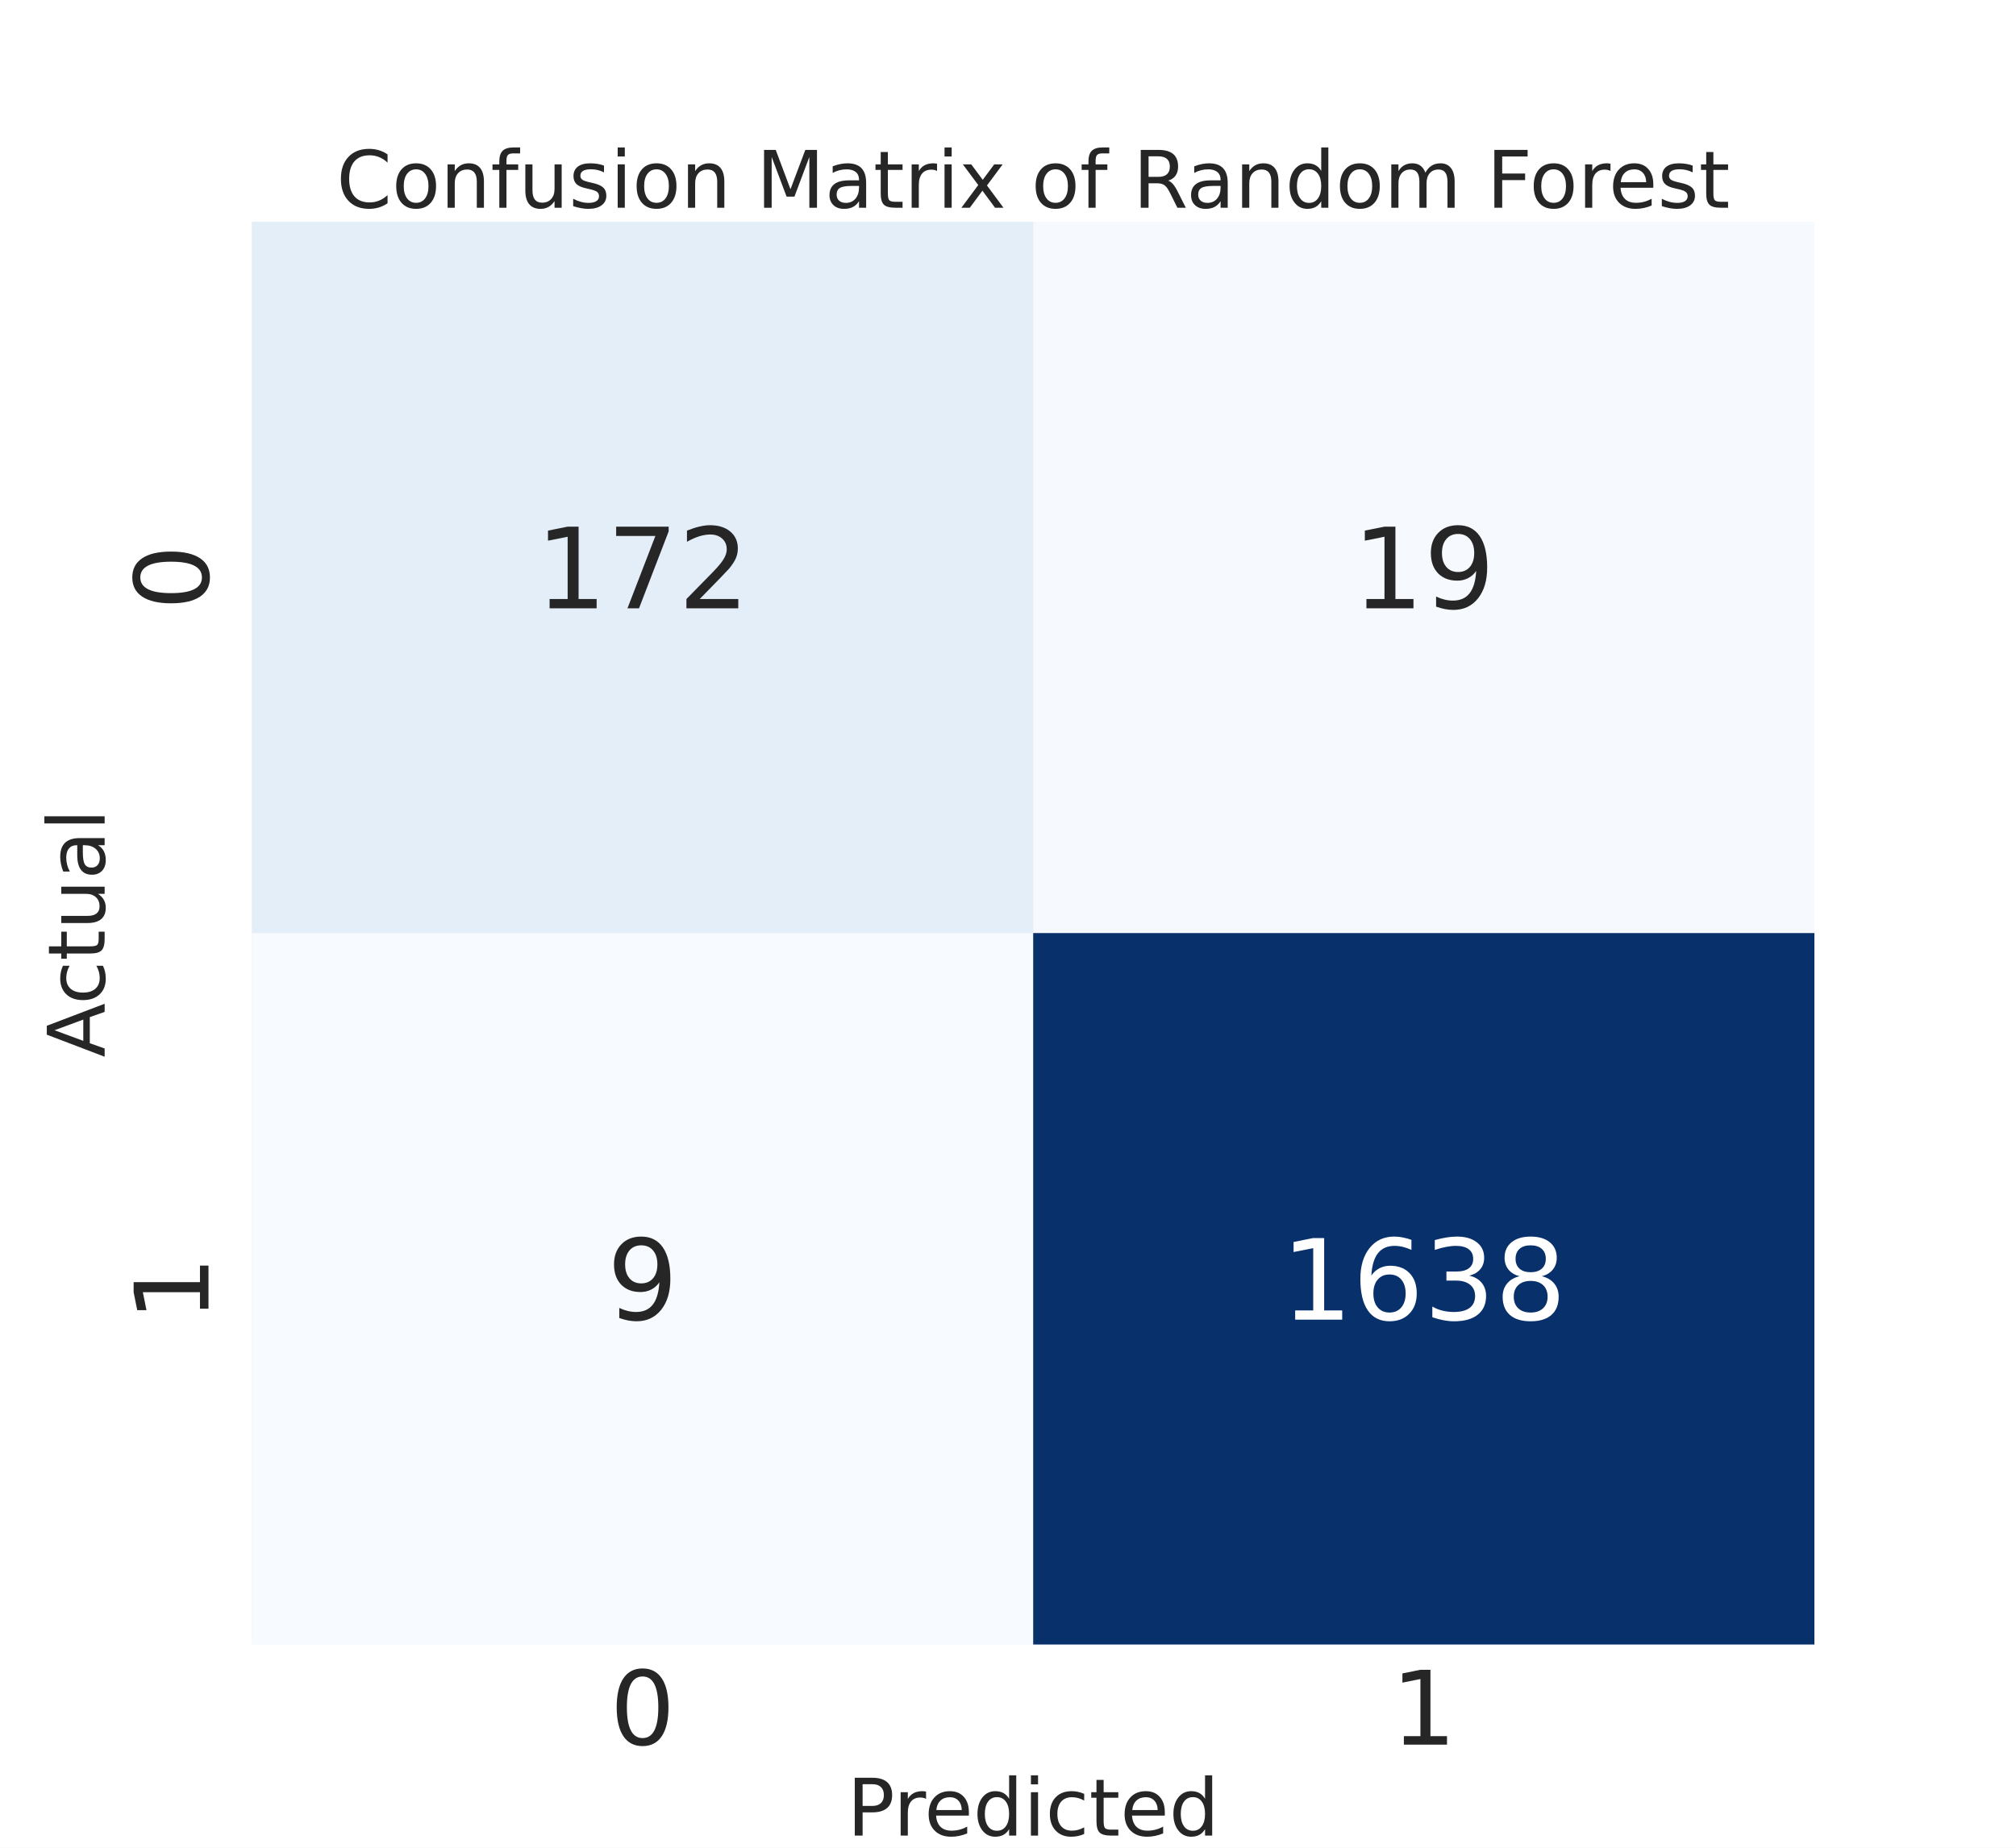
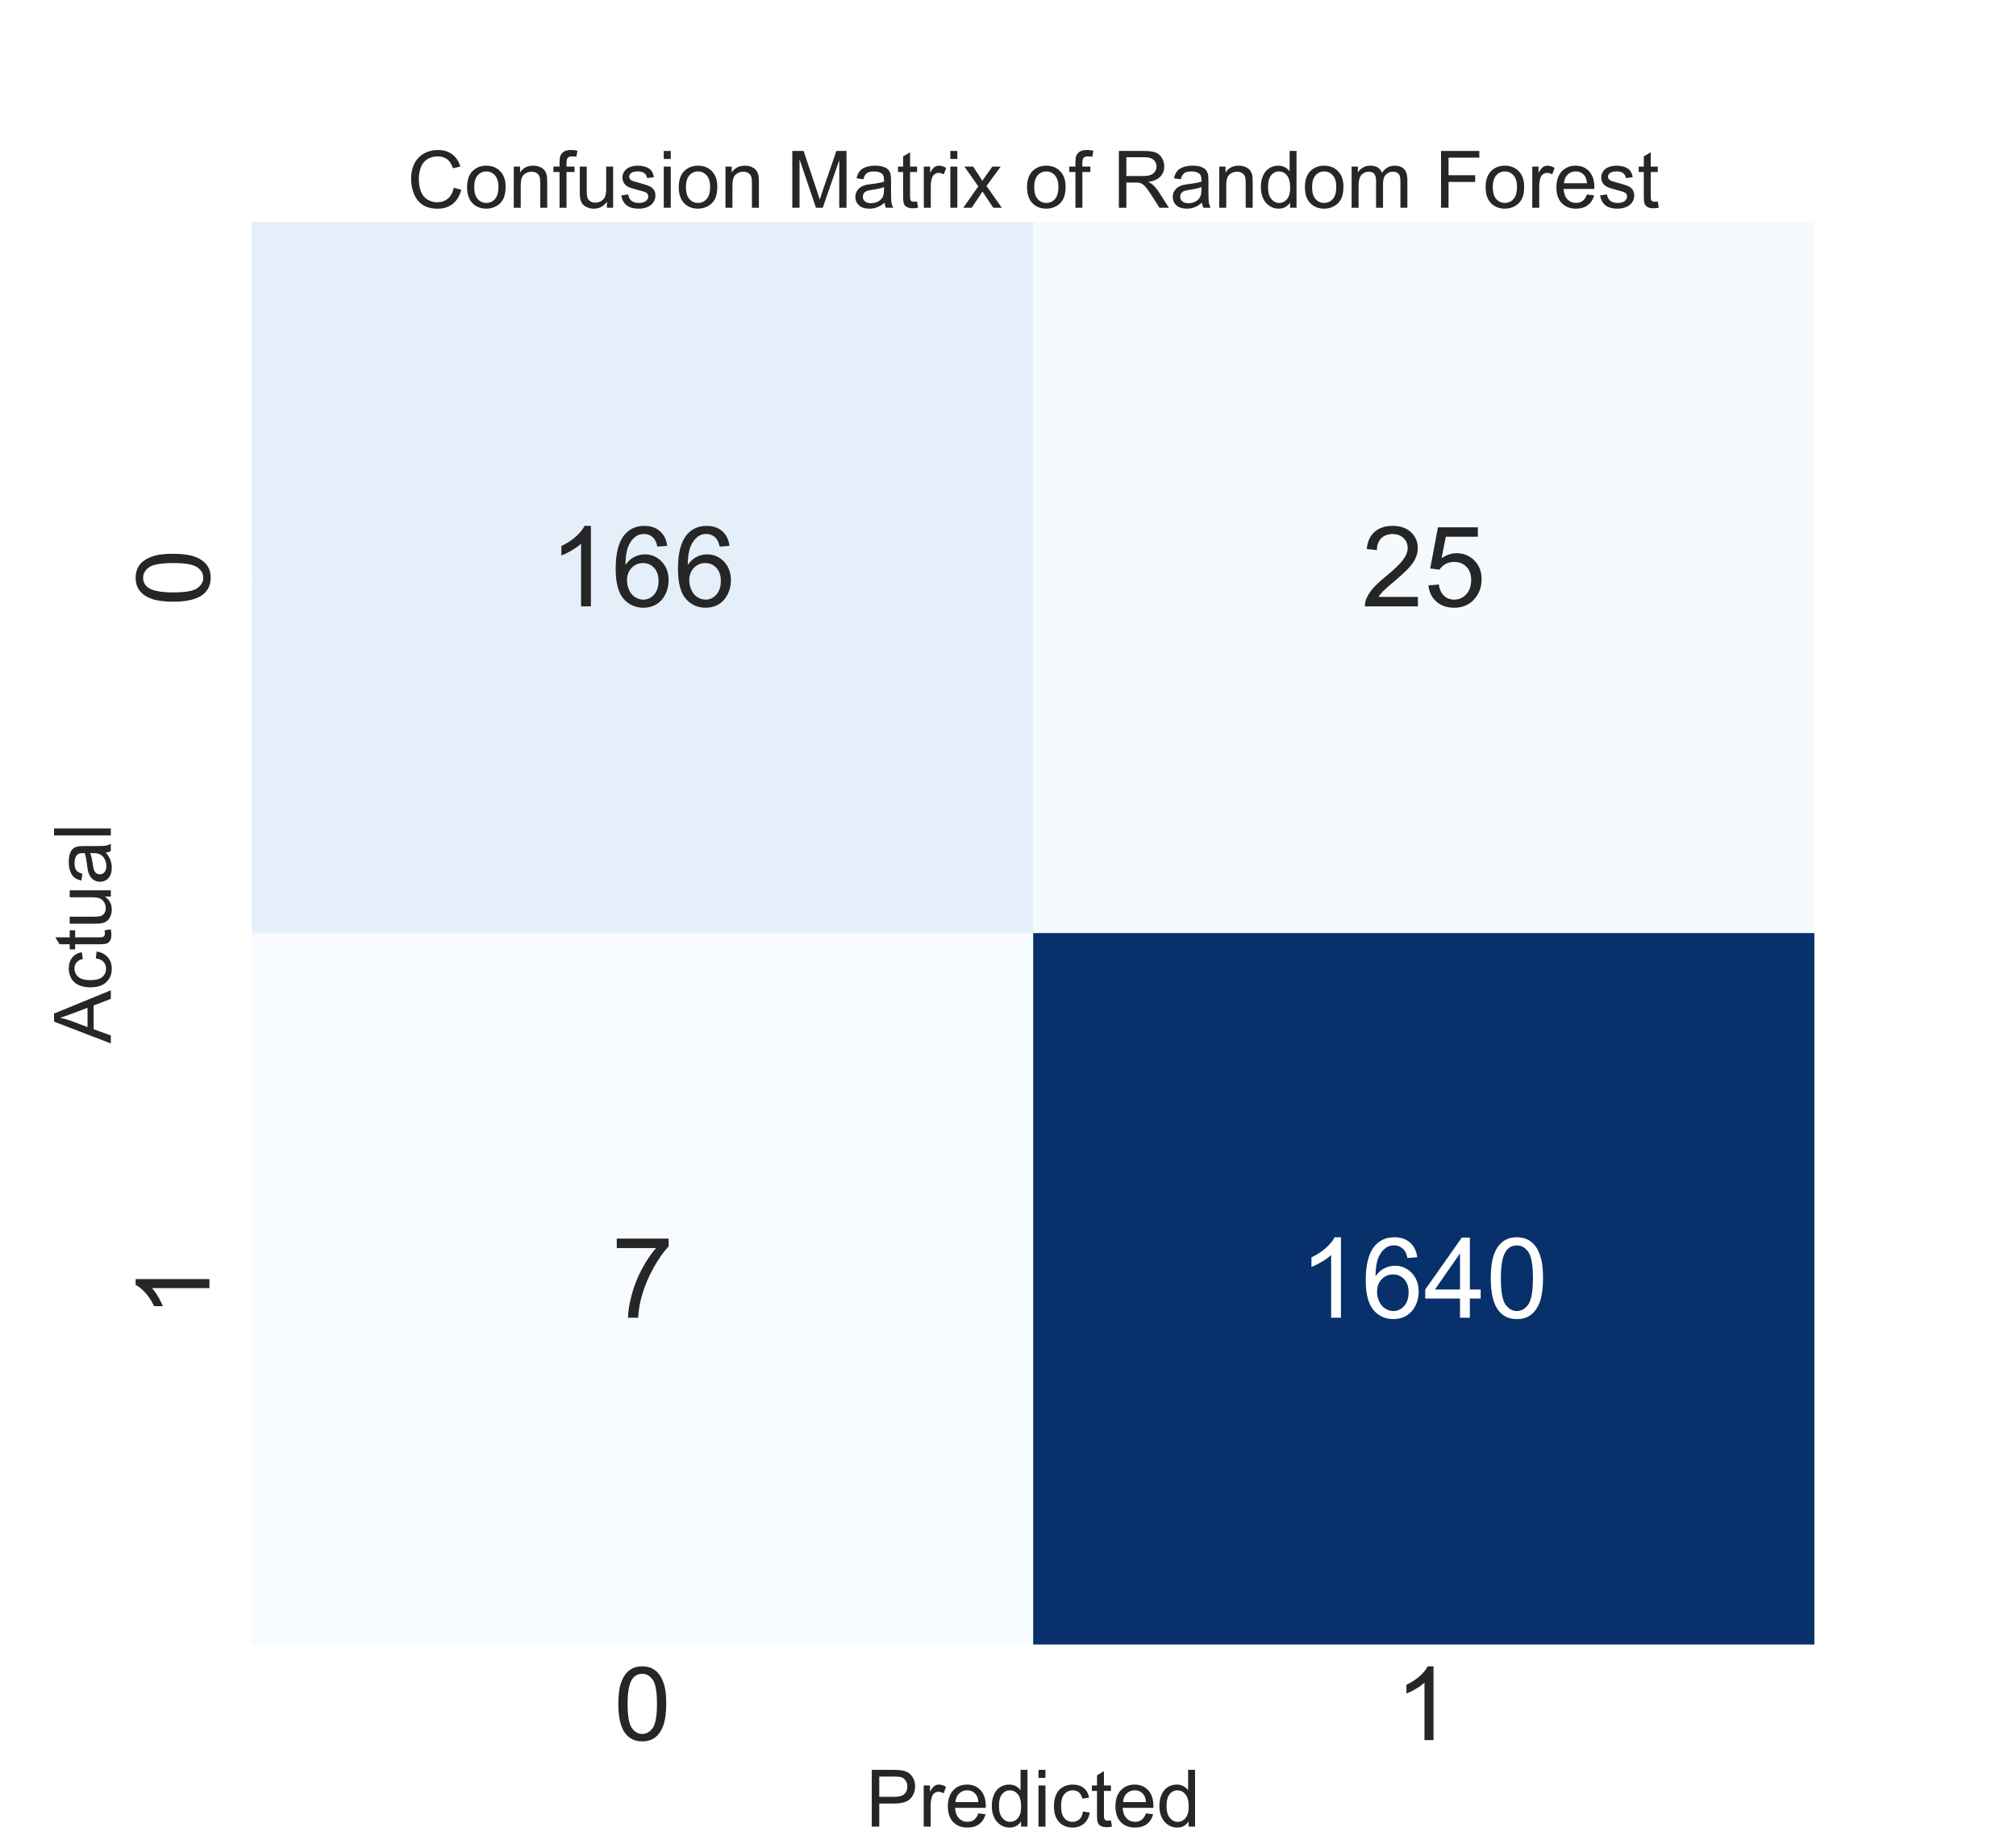
<svg xmlns="http://www.w3.org/2000/svg" xmlns:xlink="http://www.w3.org/1999/xlink" width="864pt" height="792pt" viewBox="0 0 864 792" version="1.1">
  <defs>
    <style type="text/css">*{stroke-linejoin: round; stroke-linecap: butt}</style>
  </defs>
  <g id="figure_1">
    <g id="patch_1">
      <path d="M 0 792  L 864 792  L 864 0  L 0 0  z " style="fill: #ffffff" />
    </g>
    <g id="axes_1">
      <g id="patch_2">
        <path d="M 108 704.88  L 777.6 704.88  L 777.6 95.04  L 108 95.04  z " style="fill: #eaeaf2" />
      </g>
      <g id="matplotlib.axis_1">
        <g id="xtick_1">
+           <g id="line2d_1">
+             <path d="M 275.4 704.88  L 275.4 95.04  " clip-path="url(#pccda67d018)" style="fill: none; stroke: #ffffff; stroke-linecap: round" />
+           </g>
          <g id="text_1">
-             <g style="fill: #262626" transform="translate(261.4025 747.8131) scale(0.44 -0.44)">
+             <g style="fill: #262626" transform="translate(263.1659 745.8744) scale(0.44 -0.44)">
              <defs>
-                 <path id="DejaVuSans-30" d="M 2034 4250  Q 1547 4250 1301 3770  Q 1056 3291 1056 2328  Q 1056 1369 1301 889  Q 1547 409 2034 409  Q 2525 409 2770 889  Q 3016 1369 3016 2328  Q 3016 3291 2770 3770  Q 2525 4250 2034 4250  z M 2034 4750  Q 2819 4750 3233 4129  Q 3647 3509 3647 2328  Q 3647 1150 3233 529  Q 2819 -91 2034 -91  Q 1250 -91 836 529  Q 422 1150 422 2328  Q 422 3509 836 4129  Q 1250 4750 2034 4750  z " transform="scale(0.015625)" />
+                 <path id="ArialMT-30" d="M 266 2259  Q 266 3072 433 3567  Q 600 4063 929 4331  Q 1259 4600 1759 4600  Q 2128 4600 2406 4451  Q 2684 4303 2865 4023  Q 3047 3744 3150 3342  Q 3253 2941 3253 2259  Q 3253 1453 3087 958  Q 2922 463 2592 192  Q 2263 -78 1759 -78  Q 1097 -78 719 397  Q 266 969 266 2259  z M 844 2259  Q 844 1131 1108 757  Q 1372 384 1759 384  Q 2147 384 2411 759  Q 2675 1134 2675 2259  Q 2675 3391 2411 3762  Q 2147 4134 1753 4134  Q 1366 4134 1134 3806  Q 844 3388 844 2259  z " transform="scale(0.015625)" />
              </defs>
-               <use xlink:href="#DejaVuSans-30" />
+               <use xlink:href="#ArialMT-30" />
            </g>
          </g>
        </g>
        <g id="xtick_2">
+           <g id="line2d_2">
+             <path d="M 610.2 704.88  L 610.2 95.04  " clip-path="url(#pccda67d018)" style="fill: none; stroke: #ffffff; stroke-linecap: round" />
+           </g>
          <g id="text_2">
-             <g style="fill: #262626" transform="translate(596.2025 747.8131) scale(0.44 -0.44)">
+             <g style="fill: #262626" transform="translate(597.9659 745.8744) scale(0.44 -0.44)">
              <defs>
-                 <path id="DejaVuSans-31" d="M 794 531  L 1825 531  L 1825 4091  L 703 3866  L 703 4441  L 1819 4666  L 2450 4666  L 2450 531  L 3481 531  L 3481 0  L 794 0  L 794 531  z " transform="scale(0.015625)" />
+                 <path id="ArialMT-31" d="M 2384 0  L 1822 0  L 1822 3584  Q 1619 3391 1289 3197  Q 959 3003 697 2906  L 697 3450  Q 1169 3672 1522 3987  Q 1875 4303 2022 4600  L 2384 4600  L 2384 0  z " transform="scale(0.015625)" />
              </defs>
-               <use xlink:href="#DejaVuSans-31" />
+               <use xlink:href="#ArialMT-31" />
            </g>
          </g>
        </g>
        <g id="text_3">
-           <g style="fill: #262626" transform="translate(363.0009 786.7984) scale(0.34 -0.34)">
+           <g style="fill: #262626" transform="translate(370.9856 782.9559) scale(0.34 -0.34)">
            <defs>
-               <path id="DejaVuSans-50" d="M 1259 4147  L 1259 2394  L 2053 2394  Q 2494 2394 2734 2622  Q 2975 2850 2975 3272  Q 2975 3691 2734 3919  Q 2494 4147 2053 4147  L 1259 4147  z M 628 4666  L 2053 4666  Q 2838 4666 3239 4311  Q 3641 3956 3641 3272  Q 3641 2581 3239 2228  Q 2838 1875 2053 1875  L 1259 1875  L 1259 0  L 628 0  L 628 4666  z " transform="scale(0.015625)" />
-               <path id="DejaVuSans-72" d="M 2631 2963  Q 2534 3019 2420 3045  Q 2306 3072 2169 3072  Q 1681 3072 1420 2755  Q 1159 2438 1159 1844  L 1159 0  L 581 0  L 581 3500  L 1159 3500  L 1159 2956  Q 1341 3275 1631 3429  Q 1922 3584 2338 3584  Q 2397 3584 2469 3576  Q 2541 3569 2628 3553  L 2631 2963  z " transform="scale(0.015625)" />
-               <path id="DejaVuSans-65" d="M 3597 1894  L 3597 1613  L 953 1613  Q 991 1019 1311 708  Q 1631 397 2203 397  Q 2534 397 2845 478  Q 3156 559 3463 722  L 3463 178  Q 3153 47 2828 -22  Q 2503 -91 2169 -91  Q 1331 -91 842 396  Q 353 884 353 1716  Q 353 2575 817 3079  Q 1281 3584 2069 3584  Q 2775 3584 3186 3129  Q 3597 2675 3597 1894  z M 3022 2063  Q 3016 2534 2758 2815  Q 2500 3097 2075 3097  Q 1594 3097 1305 2825  Q 1016 2553 972 2059  L 3022 2063  z " transform="scale(0.015625)" />
-               <path id="DejaVuSans-64" d="M 2906 2969  L 2906 4863  L 3481 4863  L 3481 0  L 2906 0  L 2906 525  Q 2725 213 2448 61  Q 2172 -91 1784 -91  Q 1150 -91 751 415  Q 353 922 353 1747  Q 353 2572 751 3078  Q 1150 3584 1784 3584  Q 2172 3584 2448 3432  Q 2725 3281 2906 2969  z M 947 1747  Q 947 1113 1208 752  Q 1469 391 1925 391  Q 2381 391 2643 752  Q 2906 1113 2906 1747  Q 2906 2381 2643 2742  Q 2381 3103 1925 3103  Q 1469 3103 1208 2742  Q 947 2381 947 1747  z " transform="scale(0.015625)" />
-               <path id="DejaVuSans-69" d="M 603 3500  L 1178 3500  L 1178 0  L 603 0  L 603 3500  z M 603 4863  L 1178 4863  L 1178 4134  L 603 4134  L 603 4863  z " transform="scale(0.015625)" />
-               <path id="DejaVuSans-63" d="M 3122 3366  L 3122 2828  Q 2878 2963 2633 3030  Q 2388 3097 2138 3097  Q 1578 3097 1268 2742  Q 959 2388 959 1747  Q 959 1106 1268 751  Q 1578 397 2138 397  Q 2388 397 2633 464  Q 2878 531 3122 666  L 3122 134  Q 2881 22 2623 -34  Q 2366 -91 2075 -91  Q 1284 -91 818 406  Q 353 903 353 1747  Q 353 2603 823 3093  Q 1294 3584 2113 3584  Q 2378 3584 2631 3529  Q 2884 3475 3122 3366  z " transform="scale(0.015625)" />
-               <path id="DejaVuSans-74" d="M 1172 4494  L 1172 3500  L 2356 3500  L 2356 3053  L 1172 3053  L 1172 1153  Q 1172 725 1289 603  Q 1406 481 1766 481  L 2356 481  L 2356 0  L 1766 0  Q 1100 0 847 248  Q 594 497 594 1153  L 594 3053  L 172 3053  L 172 3500  L 594 3500  L 594 4494  L 1172 4494  z " transform="scale(0.015625)" />
+               <path id="ArialMT-50" d="M 494 0  L 494 4581  L 2222 4581  Q 2678 4581 2919 4538  Q 3256 4481 3484 4323  Q 3713 4166 3852 3881  Q 3991 3597 3991 3256  Q 3991 2672 3619 2267  Q 3247 1863 2275 1863  L 1100 1863  L 1100 0  L 494 0  z M 1100 2403  L 2284 2403  Q 2872 2403 3119 2622  Q 3366 2841 3366 3238  Q 3366 3525 3220 3729  Q 3075 3934 2838 4000  Q 2684 4041 2272 4041  L 1100 4041  L 1100 2403  z " transform="scale(0.015625)" />
+               <path id="ArialMT-72" d="M 416 0  L 416 3319  L 922 3319  L 922 2816  Q 1116 3169 1280 3281  Q 1444 3394 1641 3394  Q 1925 3394 2219 3213  L 2025 2691  Q 1819 2813 1613 2813  Q 1428 2813 1281 2702  Q 1134 2591 1072 2394  Q 978 2094 978 1738  L 978 0  L 416 0  z " transform="scale(0.015625)" />
+               <path id="ArialMT-65" d="M 2694 1069  L 3275 997  Q 3138 488 2766 206  Q 2394 -75 1816 -75  Q 1088 -75 661 373  Q 234 822 234 1631  Q 234 2469 665 2931  Q 1097 3394 1784 3394  Q 2450 3394 2872 2941  Q 3294 2488 3294 1666  Q 3294 1616 3291 1516  L 816 1516  Q 847 969 1125 678  Q 1403 388 1819 388  Q 2128 388 2347 550  Q 2566 713 2694 1069  z M 847 1978  L 2700 1978  Q 2663 2397 2488 2606  Q 2219 2931 1791 2931  Q 1403 2931 1139 2672  Q 875 2413 847 1978  z " transform="scale(0.015625)" />
+               <path id="ArialMT-64" d="M 2575 0  L 2575 419  Q 2259 -75 1647 -75  Q 1250 -75 917 144  Q 584 363 401 755  Q 219 1147 219 1656  Q 219 2153 384 2558  Q 550 2963 881 3178  Q 1213 3394 1622 3394  Q 1922 3394 2156 3267  Q 2391 3141 2538 2938  L 2538 4581  L 3097 4581  L 3097 0  L 2575 0  z M 797 1656  Q 797 1019 1065 703  Q 1334 388 1700 388  Q 2069 388 2326 689  Q 2584 991 2584 1609  Q 2584 2291 2321 2609  Q 2059 2928 1675 2928  Q 1300 2928 1048 2622  Q 797 2316 797 1656  z " transform="scale(0.015625)" />
+               <path id="ArialMT-69" d="M 425 3934  L 425 4581  L 988 4581  L 988 3934  L 425 3934  z M 425 0  L 425 3319  L 988 3319  L 988 0  L 425 0  z " transform="scale(0.015625)" />
+               <path id="ArialMT-63" d="M 2588 1216  L 3141 1144  Q 3050 572 2676 248  Q 2303 -75 1759 -75  Q 1078 -75 664 370  Q 250 816 250 1647  Q 250 2184 428 2587  Q 606 2991 970 3192  Q 1334 3394 1763 3394  Q 2303 3394 2647 3120  Q 2991 2847 3088 2344  L 2541 2259  Q 2463 2594 2264 2762  Q 2066 2931 1784 2931  Q 1359 2931 1093 2626  Q 828 2322 828 1663  Q 828 994 1084 691  Q 1341 388 1753 388  Q 2084 388 2306 591  Q 2528 794 2588 1216  z " transform="scale(0.015625)" />
+               <path id="ArialMT-74" d="M 1650 503  L 1731 6  Q 1494 -44 1306 -44  Q 1000 -44 831 53  Q 663 150 594 308  Q 525 466 525 972  L 525 2881  L 113 2881  L 113 3319  L 525 3319  L 525 4141  L 1084 4478  L 1084 3319  L 1650 3319  L 1650 2881  L 1084 2881  L 1084 941  Q 1084 700 1114 631  Q 1144 563 1211 522  Q 1278 481 1403 481  Q 1497 481 1650 503  z " transform="scale(0.015625)" />
            </defs>
-             <use xlink:href="#DejaVuSans-50" />
-             <use xlink:href="#DejaVuSans-72" x="58.553" />
-             <use xlink:href="#DejaVuSans-65" x="97.416" />
-             <use xlink:href="#DejaVuSans-64" x="158.939" />
-             <use xlink:href="#DejaVuSans-69" x="222.416" />
-             <use xlink:href="#DejaVuSans-63" x="250.199" />
-             <use xlink:href="#DejaVuSans-74" x="305.18" />
-             <use xlink:href="#DejaVuSans-65" x="344.389" />
-             <use xlink:href="#DejaVuSans-64" x="405.912" />
+             <use xlink:href="#ArialMT-50" />
+             <use xlink:href="#ArialMT-72" x="66.699" />
+             <use xlink:href="#ArialMT-65" x="100" />
+             <use xlink:href="#ArialMT-64" x="155.615" />
+             <use xlink:href="#ArialMT-69" x="211.23" />
+             <use xlink:href="#ArialMT-63" x="233.447" />
+             <use xlink:href="#ArialMT-74" x="283.447" />
+             <use xlink:href="#ArialMT-65" x="311.23" />
+             <use xlink:href="#ArialMT-64" x="366.846" />
          </g>
        </g>
      </g>
      <g id="matplotlib.axis_2">
        <g id="ytick_1">
+           <g id="line2d_3">
+             <path d="M 108 247.5  L 777.6 247.5  " clip-path="url(#pccda67d018)" style="fill: none; stroke: #ffffff; stroke-linecap: round" />
+           </g>
          <g id="text_4">
-             <g style="fill: #262626" transform="translate(89.34937 261.4975) rotate(-90) scale(0.44 -0.44)">
-               <use xlink:href="#DejaVuSans-30" />
+             <g style="fill: #262626" transform="translate(89.755 259.7341) rotate(-90) scale(0.44 -0.44)">
+               <use xlink:href="#ArialMT-30" />
            </g>
          </g>
        </g>
        <g id="ytick_2">
+           <g id="line2d_4">
+             <path d="M 108 552.42  L 777.6 552.42  " clip-path="url(#pccda67d018)" style="fill: none; stroke: #ffffff; stroke-linecap: round" />
+           </g>
          <g id="text_5">
-             <g style="fill: #262626" transform="translate(89.34937 566.4175) rotate(-90) scale(0.44 -0.44)">
-               <use xlink:href="#DejaVuSans-31" />
+             <g style="fill: #262626" transform="translate(89.755 564.6541) rotate(-90) scale(0.44 -0.44)">
+               <use xlink:href="#ArialMT-31" />
            </g>
          </g>
        </g>
        <g id="text_6">
-           <g style="fill: #262626" transform="translate(44.84531 453.2178) rotate(-90) scale(0.34 -0.34)">
+           <g style="fill: #262626" transform="translate(47.50312 447.2067) rotate(-90) scale(0.34 -0.34)">
            <defs>
-               <path id="DejaVuSans-41" d="M 2188 4044  L 1331 1722  L 3047 1722  L 2188 4044  z M 1831 4666  L 2547 4666  L 4325 0  L 3669 0  L 3244 1197  L 1141 1197  L 716 0  L 50 0  L 1831 4666  z " transform="scale(0.015625)" />
-               <path id="DejaVuSans-75" d="M 544 1381  L 544 3500  L 1119 3500  L 1119 1403  Q 1119 906 1312 657  Q 1506 409 1894 409  Q 2359 409 2629 706  Q 2900 1003 2900 1516  L 2900 3500  L 3475 3500  L 3475 0  L 2900 0  L 2900 538  Q 2691 219 2414 64  Q 2138 -91 1772 -91  Q 1169 -91 856 284  Q 544 659 544 1381  z M 1991 3584  L 1991 3584  z " transform="scale(0.015625)" />
-               <path id="DejaVuSans-61" d="M 2194 1759  Q 1497 1759 1228 1600  Q 959 1441 959 1056  Q 959 750 1161 570  Q 1363 391 1709 391  Q 2188 391 2477 730  Q 2766 1069 2766 1631  L 2766 1759  L 2194 1759  z M 3341 1997  L 3341 0  L 2766 0  L 2766 531  Q 2569 213 2275 61  Q 1981 -91 1556 -91  Q 1019 -91 701 211  Q 384 513 384 1019  Q 384 1609 779 1909  Q 1175 2209 1959 2209  L 2766 2209  L 2766 2266  Q 2766 2663 2505 2880  Q 2244 3097 1772 3097  Q 1472 3097 1187 3025  Q 903 2953 641 2809  L 641 3341  Q 956 3463 1253 3523  Q 1550 3584 1831 3584  Q 2591 3584 2966 3190  Q 3341 2797 3341 1997  z " transform="scale(0.015625)" />
-               <path id="DejaVuSans-6c" d="M 603 4863  L 1178 4863  L 1178 0  L 603 0  L 603 4863  z " transform="scale(0.015625)" />
+               <path id="ArialMT-41" d="M -9 0  L 1750 4581  L 2403 4581  L 4278 0  L 3588 0  L 3053 1388  L 1138 1388  L 634 0  L -9 0  z M 1313 1881  L 2866 1881  L 2388 3150  Q 2169 3728 2063 4100  Q 1975 3659 1816 3225  L 1313 1881  z " transform="scale(0.015625)" />
+               <path id="ArialMT-75" d="M 2597 0  L 2597 488  Q 2209 -75 1544 -75  Q 1250 -75 995 37  Q 741 150 617 320  Q 494 491 444 738  Q 409 903 409 1263  L 409 3319  L 972 3319  L 972 1478  Q 972 1038 1006 884  Q 1059 663 1231 536  Q 1403 409 1656 409  Q 1909 409 2131 539  Q 2353 669 2445 892  Q 2538 1116 2538 1541  L 2538 3319  L 3100 3319  L 3100 0  L 2597 0  z " transform="scale(0.015625)" />
+               <path id="ArialMT-61" d="M 2588 409  Q 2275 144 1986 34  Q 1697 -75 1366 -75  Q 819 -75 525 192  Q 231 459 231 875  Q 231 1119 342 1320  Q 453 1522 633 1644  Q 813 1766 1038 1828  Q 1203 1872 1538 1913  Q 2219 1994 2541 2106  Q 2544 2222 2544 2253  Q 2544 2597 2384 2738  Q 2169 2928 1744 2928  Q 1347 2928 1158 2789  Q 969 2650 878 2297  L 328 2372  Q 403 2725 575 2942  Q 747 3159 1072 3276  Q 1397 3394 1825 3394  Q 2250 3394 2515 3294  Q 2781 3194 2906 3042  Q 3031 2891 3081 2659  Q 3109 2516 3109 2141  L 3109 1391  Q 3109 606 3145 398  Q 3181 191 3288 0  L 2700 0  Q 2613 175 2588 409  z M 2541 1666  Q 2234 1541 1622 1453  Q 1275 1403 1131 1340  Q 988 1278 909 1158  Q 831 1038 831 891  Q 831 666 1001 516  Q 1172 366 1500 366  Q 1825 366 2078 508  Q 2331 650 2450 897  Q 2541 1088 2541 1459  L 2541 1666  z " transform="scale(0.015625)" />
+               <path id="ArialMT-6c" d="M 409 0  L 409 4581  L 972 4581  L 972 0  L 409 0  z " transform="scale(0.015625)" />
            </defs>
-             <use xlink:href="#DejaVuSans-41" />
-             <use xlink:href="#DejaVuSans-63" x="66.658" />
-             <use xlink:href="#DejaVuSans-74" x="121.639" />
-             <use xlink:href="#DejaVuSans-75" x="160.848" />
-             <use xlink:href="#DejaVuSans-61" x="224.227" />
-             <use xlink:href="#DejaVuSans-6c" x="285.506" />
+             <use xlink:href="#ArialMT-41" />
+             <use xlink:href="#ArialMT-63" x="66.699" />
+             <use xlink:href="#ArialMT-74" x="116.699" />
+             <use xlink:href="#ArialMT-75" x="144.482" />
+             <use xlink:href="#ArialMT-61" x="200.098" />
+             <use xlink:href="#ArialMT-6c" x="255.713" />
          </g>
        </g>
      </g>
      <g id="QuadMesh_1">
-         <path d="M 108 95.04  L 442.8 95.04  L 442.8 399.96  L 108 399.96  L 108 95.04  " clip-path="url(#pb00d7102e2)" style="fill: #e3eef9" />
-         <path d="M 442.8 95.04  L 777.6 95.04  L 777.6 399.96  L 442.8 399.96  L 442.8 95.04  " clip-path="url(#pb00d7102e2)" style="fill: #f6faff" />
-         <path d="M 108 399.96  L 442.8 399.96  L 442.8 704.88  L 108 704.88  L 108 399.96  " clip-path="url(#pb00d7102e2)" style="fill: #f7fbff" />
-         <path d="M 442.8 399.96  L 777.6 399.96  L 777.6 704.88  L 442.8 704.88  L 442.8 399.96  " clip-path="url(#pb00d7102e2)" style="fill: #08306b" />
+         <path d="M 108 95.04  L 442.8 95.04  L 442.8 399.96  L 108 399.96  L 108 95.04  " clip-path="url(#pccda67d018)" style="fill: #e4eff9" />
+         <path d="M 442.8 95.04  L 777.6 95.04  L 777.6 399.96  L 442.8 399.96  L 442.8 95.04  " clip-path="url(#pccda67d018)" style="fill: #f5fafe" />
+         <path d="M 108 399.96  L 442.8 399.96  L 442.8 704.88  L 108 704.88  L 108 399.96  " clip-path="url(#pccda67d018)" style="fill: #f7fbff" />
+         <path d="M 442.8 399.96  L 777.6 399.96  L 777.6 704.88  L 442.8 704.88  L 442.8 399.96  " clip-path="url(#pccda67d018)" style="fill: #08306b" />
      </g>
      <g id="text_7">
-         <g style="fill: #262626" transform="translate(229.59 260.745) scale(0.48 -0.48)">
-           <defs>
-             <path id="DejaVuSans-37" d="M 525 4666  L 3525 4666  L 3525 4397  L 1831 0  L 1172 0  L 2766 4134  L 525 4134  L 525 4666  z " transform="scale(0.015625)" />
-             <path id="DejaVuSans-32" d="M 1228 531  L 3431 531  L 3431 0  L 469 0  L 469 531  Q 828 903 1448 1529  Q 2069 2156 2228 2338  Q 2531 2678 2651 2914  Q 2772 3150 2772 3378  Q 2772 3750 2511 3984  Q 2250 4219 1831 4219  Q 1534 4219 1204 4116  Q 875 4013 500 3803  L 500 4441  Q 881 4594 1212 4672  Q 1544 4750 1819 4750  Q 2544 4750 2975 4387  Q 3406 4025 3406 3419  Q 3406 3131 3298 2873  Q 3191 2616 2906 2266  Q 2828 2175 2409 1742  Q 1991 1309 1228 531  z " transform="scale(0.015625)" />
-           </defs>
-           <use xlink:href="#DejaVuSans-31" />
-           <use xlink:href="#DejaVuSans-37" x="63.623" />
-           <use xlink:href="#DejaVuSans-32" x="127.246" />
+         <g style="fill: #262626" transform="translate(235.3613 259.9087) scale(0.48 -0.48)">
+           <defs>
+             <path id="ArialMT-36" d="M 3184 3459  L 2625 3416  Q 2550 3747 2413 3897  Q 2184 4138 1850 4138  Q 1581 4138 1378 3988  Q 1113 3794 959 3422  Q 806 3050 800 2363  Q 1003 2672 1297 2822  Q 1591 2972 1913 2972  Q 2475 2972 2870 2558  Q 3266 2144 3266 1488  Q 3266 1056 3080 686  Q 2894 316 2569 119  Q 2244 -78 1831 -78  Q 1128 -78 684 439  Q 241 956 241 2144  Q 241 3472 731 4075  Q 1159 4600 1884 4600  Q 2425 4600 2770 4297  Q 3116 3994 3184 3459  z M 888 1484  Q 888 1194 1011 928  Q 1134 663 1356 523  Q 1578 384 1822 384  Q 2178 384 2434 671  Q 2691 959 2691 1453  Q 2691 1928 2437 2201  Q 2184 2475 1800 2475  Q 1419 2475 1153 2201  Q 888 1928 888 1484  z " transform="scale(0.015625)" />
+           </defs>
+           <use xlink:href="#ArialMT-31" />
+           <use xlink:href="#ArialMT-36" x="55.615" />
+           <use xlink:href="#ArialMT-36" x="111.23" />
        </g>
      </g>
      <g id="text_8">
-         <g style="fill: #262626" transform="translate(579.66 260.745) scale(0.48 -0.48)">
-           <defs>
-             <path id="DejaVuSans-39" d="M 703 97  L 703 672  Q 941 559 1184 500  Q 1428 441 1663 441  Q 2288 441 2617 861  Q 2947 1281 2994 2138  Q 2813 1869 2534 1725  Q 2256 1581 1919 1581  Q 1219 1581 811 2004  Q 403 2428 403 3163  Q 403 3881 828 4315  Q 1253 4750 1959 4750  Q 2769 4750 3195 4129  Q 3622 3509 3622 2328  Q 3622 1225 3098 567  Q 2575 -91 1691 -91  Q 1453 -91 1209 -44  Q 966 3 703 97  z M 1959 2075  Q 2384 2075 2632 2365  Q 2881 2656 2881 3163  Q 2881 3666 2632 3958  Q 2384 4250 1959 4250  Q 1534 4250 1286 3958  Q 1038 3666 1038 3163  Q 1038 2656 1286 2365  Q 1534 2075 1959 2075  z " transform="scale(0.015625)" />
-           </defs>
-           <use xlink:href="#DejaVuSans-31" />
-           <use xlink:href="#DejaVuSans-39" x="63.623" />
+         <g style="fill: #262626" transform="translate(583.5075 259.9087) scale(0.48 -0.48)">
+           <defs>
+             <path id="ArialMT-32" d="M 3222 541  L 3222 0  L 194 0  Q 188 203 259 391  Q 375 700 629 1000  Q 884 1300 1366 1694  Q 2113 2306 2375 2664  Q 2638 3022 2638 3341  Q 2638 3675 2398 3904  Q 2159 4134 1775 4134  Q 1369 4134 1125 3890  Q 881 3647 878 3216  L 300 3275  Q 359 3922 746 4261  Q 1134 4600 1788 4600  Q 2447 4600 2831 4234  Q 3216 3869 3216 3328  Q 3216 3053 3103 2787  Q 2991 2522 2730 2228  Q 2469 1934 1863 1422  Q 1356 997 1212 845  Q 1069 694 975 541  L 3222 541  z " transform="scale(0.015625)" />
+             <path id="ArialMT-35" d="M 266 1200  L 856 1250  Q 922 819 1161 601  Q 1400 384 1738 384  Q 2144 384 2425 690  Q 2706 997 2706 1503  Q 2706 1984 2436 2262  Q 2166 2541 1728 2541  Q 1456 2541 1237 2417  Q 1019 2294 894 2097  L 366 2166  L 809 4519  L 3088 4519  L 3088 3981  L 1259 3981  L 1013 2750  Q 1425 3038 1878 3038  Q 2478 3038 2890 2622  Q 3303 2206 3303 1553  Q 3303 931 2941 478  Q 2500 -78 1738 -78  Q 1113 -78 717 272  Q 322 622 266 1200  z " transform="scale(0.015625)" />
+           </defs>
+           <use xlink:href="#ArialMT-32" />
+           <use xlink:href="#ArialMT-35" x="55.615" />
        </g>
      </g>
      <g id="text_9">
-         <g style="fill: #262626" transform="translate(260.13 565.665) scale(0.48 -0.48)">
-           <use xlink:href="#DejaVuSans-39" />
+         <g style="fill: #262626" transform="translate(262.0537 564.8288) scale(0.48 -0.48)">
+           <defs>
+             <path id="ArialMT-37" d="M 303 3981  L 303 4522  L 3269 4522  L 3269 4084  Q 2831 3619 2401 2847  Q 1972 2075 1738 1259  Q 1569 684 1522 0  L 944 0  Q 953 541 1156 1306  Q 1359 2072 1739 2783  Q 2119 3494 2547 3981  L 303 3981  z " transform="scale(0.015625)" />
+           </defs>
+           <use xlink:href="#ArialMT-37" />
        </g>
      </g>
      <g id="text_10">
-         <g style="fill: #ffffff" transform="translate(549.12 565.665) scale(0.48 -0.48)">
-           <defs>
-             <path id="DejaVuSans-36" d="M 2113 2584  Q 1688 2584 1439 2293  Q 1191 2003 1191 1497  Q 1191 994 1439 701  Q 1688 409 2113 409  Q 2538 409 2786 701  Q 3034 994 3034 1497  Q 3034 2003 2786 2293  Q 2538 2584 2113 2584  z M 3366 4563  L 3366 3988  Q 3128 4100 2886 4159  Q 2644 4219 2406 4219  Q 1781 4219 1451 3797  Q 1122 3375 1075 2522  Q 1259 2794 1537 2939  Q 1816 3084 2150 3084  Q 2853 3084 3261 2657  Q 3669 2231 3669 1497  Q 3669 778 3244 343  Q 2819 -91 2113 -91  Q 1303 -91 875 529  Q 447 1150 447 2328  Q 447 3434 972 4092  Q 1497 4750 2381 4750  Q 2619 4750 2861 4703  Q 3103 4656 3366 4563  z " transform="scale(0.015625)" />
-             <path id="DejaVuSans-33" d="M 2597 2516  Q 3050 2419 3304 2112  Q 3559 1806 3559 1356  Q 3559 666 3084 287  Q 2609 -91 1734 -91  Q 1441 -91 1130 -33  Q 819 25 488 141  L 488 750  Q 750 597 1062 519  Q 1375 441 1716 441  Q 2309 441 2620 675  Q 2931 909 2931 1356  Q 2931 1769 2642 2001  Q 2353 2234 1838 2234  L 1294 2234  L 1294 2753  L 1863 2753  Q 2328 2753 2575 2939  Q 2822 3125 2822 3475  Q 2822 3834 2567 4026  Q 2313 4219 1838 4219  Q 1578 4219 1281 4162  Q 984 4106 628 3988  L 628 4550  Q 988 4650 1302 4700  Q 1616 4750 1894 4750  Q 2613 4750 3031 4423  Q 3450 4097 3450 3541  Q 3450 3153 3228 2886  Q 3006 2619 2597 2516  z " transform="scale(0.015625)" />
-             <path id="DejaVuSans-38" d="M 2034 2216  Q 1584 2216 1326 1975  Q 1069 1734 1069 1313  Q 1069 891 1326 650  Q 1584 409 2034 409  Q 2484 409 2743 651  Q 3003 894 3003 1313  Q 3003 1734 2745 1975  Q 2488 2216 2034 2216  z M 1403 2484  Q 997 2584 770 2862  Q 544 3141 544 3541  Q 544 4100 942 4425  Q 1341 4750 2034 4750  Q 2731 4750 3128 4425  Q 3525 4100 3525 3541  Q 3525 3141 3298 2862  Q 3072 2584 2669 2484  Q 3125 2378 3379 2068  Q 3634 1759 3634 1313  Q 3634 634 3220 271  Q 2806 -91 2034 -91  Q 1263 -91 848 271  Q 434 634 434 1313  Q 434 1759 690 2068  Q 947 2378 1403 2484  z M 1172 3481  Q 1172 3119 1398 2916  Q 1625 2713 2034 2713  Q 2441 2713 2670 2916  Q 2900 3119 2900 3481  Q 2900 3844 2670 4047  Q 2441 4250 2034 4250  Q 1625 4250 1398 4047  Q 1172 3844 1172 3481  z " transform="scale(0.015625)" />
-           </defs>
-           <use xlink:href="#DejaVuSans-31" />
-           <use xlink:href="#DejaVuSans-36" x="63.623" />
-           <use xlink:href="#DejaVuSans-33" x="127.246" />
-           <use xlink:href="#DejaVuSans-38" x="190.869" />
+         <g style="fill: #ffffff" transform="translate(556.815 564.8288) scale(0.48 -0.48)">
+           <defs>
+             <path id="ArialMT-34" d="M 2069 0  L 2069 1097  L 81 1097  L 81 1613  L 2172 4581  L 2631 4581  L 2631 1613  L 3250 1613  L 3250 1097  L 2631 1097  L 2631 0  L 2069 0  z M 2069 1613  L 2069 3678  L 634 1613  L 2069 1613  z " transform="scale(0.015625)" />
+           </defs>
+           <use xlink:href="#ArialMT-31" />
+           <use xlink:href="#ArialMT-36" x="55.615" />
+           <use xlink:href="#ArialMT-34" x="111.23" />
+           <use xlink:href="#ArialMT-30" x="166.846" />
        </g>
      </g>
      <g id="text_11">
-         <g style="fill: #262626" transform="translate(144.195 89.04) scale(0.34 -0.34)">
-           <defs>
-             <path id="DejaVuSans-43" d="M 4122 4306  L 4122 3641  Q 3803 3938 3442 4084  Q 3081 4231 2675 4231  Q 1875 4231 1450 3742  Q 1025 3253 1025 2328  Q 1025 1406 1450 917  Q 1875 428 2675 428  Q 3081 428 3442 575  Q 3803 722 4122 1019  L 4122 359  Q 3791 134 3420 21  Q 3050 -91 2638 -91  Q 1578 -91 968 557  Q 359 1206 359 2328  Q 359 3453 968 4101  Q 1578 4750 2638 4750  Q 3056 4750 3426 4639  Q 3797 4528 4122 4306  z " transform="scale(0.015625)" />
-             <path id="DejaVuSans-6f" d="M 1959 3097  Q 1497 3097 1228 2736  Q 959 2375 959 1747  Q 959 1119 1226 758  Q 1494 397 1959 397  Q 2419 397 2687 759  Q 2956 1122 2956 1747  Q 2956 2369 2687 2733  Q 2419 3097 1959 3097  z M 1959 3584  Q 2709 3584 3137 3096  Q 3566 2609 3566 1747  Q 3566 888 3137 398  Q 2709 -91 1959 -91  Q 1206 -91 779 398  Q 353 888 353 1747  Q 353 2609 779 3096  Q 1206 3584 1959 3584  z " transform="scale(0.015625)" />
-             <path id="DejaVuSans-6e" d="M 3513 2113  L 3513 0  L 2938 0  L 2938 2094  Q 2938 2591 2744 2837  Q 2550 3084 2163 3084  Q 1697 3084 1428 2787  Q 1159 2491 1159 1978  L 1159 0  L 581 0  L 581 3500  L 1159 3500  L 1159 2956  Q 1366 3272 1645 3428  Q 1925 3584 2291 3584  Q 2894 3584 3203 3211  Q 3513 2838 3513 2113  z " transform="scale(0.015625)" />
-             <path id="DejaVuSans-66" d="M 2375 4863  L 2375 4384  L 1825 4384  Q 1516 4384 1395 4259  Q 1275 4134 1275 3809  L 1275 3500  L 2222 3500  L 2222 3053  L 1275 3053  L 1275 0  L 697 0  L 697 3053  L 147 3053  L 147 3500  L 697 3500  L 697 3744  Q 697 4328 969 4595  Q 1241 4863 1831 4863  L 2375 4863  z " transform="scale(0.015625)" />
-             <path id="DejaVuSans-73" d="M 2834 3397  L 2834 2853  Q 2591 2978 2328 3040  Q 2066 3103 1784 3103  Q 1356 3103 1142 2972  Q 928 2841 928 2578  Q 928 2378 1081 2264  Q 1234 2150 1697 2047  L 1894 2003  Q 2506 1872 2764 1633  Q 3022 1394 3022 966  Q 3022 478 2636 193  Q 2250 -91 1575 -91  Q 1294 -91 989 -36  Q 684 19 347 128  L 347 722  Q 666 556 975 473  Q 1284 391 1588 391  Q 1994 391 2212 530  Q 2431 669 2431 922  Q 2431 1156 2273 1281  Q 2116 1406 1581 1522  L 1381 1569  Q 847 1681 609 1914  Q 372 2147 372 2553  Q 372 3047 722 3315  Q 1072 3584 1716 3584  Q 2034 3584 2315 3537  Q 2597 3491 2834 3397  z " transform="scale(0.015625)" />
-             <path id="DejaVuSans-20" transform="scale(0.015625)" />
-             <path id="DejaVuSans-4d" d="M 628 4666  L 1569 4666  L 2759 1491  L 3956 4666  L 4897 4666  L 4897 0  L 4281 0  L 4281 4097  L 3078 897  L 2444 897  L 1241 4097  L 1241 0  L 628 0  L 628 4666  z " transform="scale(0.015625)" />
-             <path id="DejaVuSans-78" d="M 3513 3500  L 2247 1797  L 3578 0  L 2900 0  L 1881 1375  L 863 0  L 184 0  L 1544 1831  L 300 3500  L 978 3500  L 1906 2253  L 2834 3500  L 3513 3500  z " transform="scale(0.015625)" />
-             <path id="DejaVuSans-52" d="M 2841 2188  Q 3044 2119 3236 1894  Q 3428 1669 3622 1275  L 4263 0  L 3584 0  L 2988 1197  Q 2756 1666 2539 1819  Q 2322 1972 1947 1972  L 1259 1972  L 1259 0  L 628 0  L 628 4666  L 2053 4666  Q 2853 4666 3247 4331  Q 3641 3997 3641 3322  Q 3641 2881 3436 2590  Q 3231 2300 2841 2188  z M 1259 4147  L 1259 2491  L 2053 2491  Q 2509 2491 2742 2702  Q 2975 2913 2975 3322  Q 2975 3731 2742 3939  Q 2509 4147 2053 4147  L 1259 4147  z " transform="scale(0.015625)" />
-             <path id="DejaVuSans-6d" d="M 3328 2828  Q 3544 3216 3844 3400  Q 4144 3584 4550 3584  Q 5097 3584 5394 3201  Q 5691 2819 5691 2113  L 5691 0  L 5113 0  L 5113 2094  Q 5113 2597 4934 2840  Q 4756 3084 4391 3084  Q 3944 3084 3684 2787  Q 3425 2491 3425 1978  L 3425 0  L 2847 0  L 2847 2094  Q 2847 2600 2669 2842  Q 2491 3084 2119 3084  Q 1678 3084 1418 2786  Q 1159 2488 1159 1978  L 1159 0  L 581 0  L 581 3500  L 1159 3500  L 1159 2956  Q 1356 3278 1631 3431  Q 1906 3584 2284 3584  Q 2666 3584 2933 3390  Q 3200 3197 3328 2828  z " transform="scale(0.015625)" />
-             <path id="DejaVuSans-46" d="M 628 4666  L 3309 4666  L 3309 4134  L 1259 4134  L 1259 2759  L 3109 2759  L 3109 2228  L 1259 2228  L 1259 0  L 628 0  L 628 4666  z " transform="scale(0.015625)" />
-           </defs>
-           <use xlink:href="#DejaVuSans-43" />
-           <use xlink:href="#DejaVuSans-6f" x="69.824" />
-           <use xlink:href="#DejaVuSans-6e" x="131.006" />
-           <use xlink:href="#DejaVuSans-66" x="194.385" />
-           <use xlink:href="#DejaVuSans-75" x="229.59" />
-           <use xlink:href="#DejaVuSans-73" x="292.969" />
-           <use xlink:href="#DejaVuSans-69" x="345.068" />
-           <use xlink:href="#DejaVuSans-6f" x="372.852" />
-           <use xlink:href="#DejaVuSans-6e" x="434.033" />
-           <use xlink:href="#DejaVuSans-20" x="497.412" />
-           <use xlink:href="#DejaVuSans-4d" x="529.199" />
-           <use xlink:href="#DejaVuSans-61" x="615.479" />
-           <use xlink:href="#DejaVuSans-74" x="676.758" />
-           <use xlink:href="#DejaVuSans-72" x="715.967" />
-           <use xlink:href="#DejaVuSans-69" x="757.08" />
-           <use xlink:href="#DejaVuSans-78" x="784.863" />
-           <use xlink:href="#DejaVuSans-20" x="844.043" />
-           <use xlink:href="#DejaVuSans-6f" x="875.83" />
-           <use xlink:href="#DejaVuSans-66" x="937.012" />
-           <use xlink:href="#DejaVuSans-20" x="972.217" />
-           <use xlink:href="#DejaVuSans-52" x="1004.004" />
-           <use xlink:href="#DejaVuSans-61" x="1071.236" />
-           <use xlink:href="#DejaVuSans-6e" x="1132.516" />
-           <use xlink:href="#DejaVuSans-64" x="1195.895" />
-           <use xlink:href="#DejaVuSans-6f" x="1259.371" />
-           <use xlink:href="#DejaVuSans-6d" x="1320.553" />
-           <use xlink:href="#DejaVuSans-20" x="1417.965" />
-           <use xlink:href="#DejaVuSans-46" x="1449.752" />
-           <use xlink:href="#DejaVuSans-6f" x="1503.646" />
-           <use xlink:href="#DejaVuSans-72" x="1564.828" />
-           <use xlink:href="#DejaVuSans-65" x="1603.691" />
-           <use xlink:href="#DejaVuSans-73" x="1665.215" />
-           <use xlink:href="#DejaVuSans-74" x="1717.314" />
+         <g style="fill: #262626" transform="translate(174.4869 89.04) scale(0.34 -0.34)">
+           <defs>
+             <path id="ArialMT-43" d="M 3763 1606  L 4369 1453  Q 4178 706 3683 314  Q 3188 -78 2472 -78  Q 1731 -78 1267 223  Q 803 525 561 1097  Q 319 1669 319 2325  Q 319 3041 592 3573  Q 866 4106 1370 4382  Q 1875 4659 2481 4659  Q 3169 4659 3637 4309  Q 4106 3959 4291 3325  L 3694 3184  Q 3534 3684 3231 3912  Q 2928 4141 2469 4141  Q 1941 4141 1586 3887  Q 1231 3634 1087 3207  Q 944 2781 944 2328  Q 944 1744 1114 1308  Q 1284 872 1643 656  Q 2003 441 2422 441  Q 2931 441 3284 734  Q 3638 1028 3763 1606  z " transform="scale(0.015625)" />
+             <path id="ArialMT-6f" d="M 213 1659  Q 213 2581 725 3025  Q 1153 3394 1769 3394  Q 2453 3394 2887 2945  Q 3322 2497 3322 1706  Q 3322 1066 3130 698  Q 2938 331 2570 128  Q 2203 -75 1769 -75  Q 1072 -75 642 372  Q 213 819 213 1659  z M 791 1659  Q 791 1022 1069 705  Q 1347 388 1769 388  Q 2188 388 2466 706  Q 2744 1025 2744 1678  Q 2744 2294 2464 2611  Q 2184 2928 1769 2928  Q 1347 2928 1069 2612  Q 791 2297 791 1659  z " transform="scale(0.015625)" />
+             <path id="ArialMT-6e" d="M 422 0  L 422 3319  L 928 3319  L 928 2847  Q 1294 3394 1984 3394  Q 2284 3394 2536 3286  Q 2788 3178 2913 3003  Q 3038 2828 3088 2588  Q 3119 2431 3119 2041  L 3119 0  L 2556 0  L 2556 2019  Q 2556 2363 2490 2533  Q 2425 2703 2258 2804  Q 2091 2906 1866 2906  Q 1506 2906 1245 2678  Q 984 2450 984 1813  L 984 0  L 422 0  z " transform="scale(0.015625)" />
+             <path id="ArialMT-66" d="M 556 0  L 556 2881  L 59 2881  L 59 3319  L 556 3319  L 556 3672  Q 556 4006 616 4169  Q 697 4388 901 4523  Q 1106 4659 1475 4659  Q 1713 4659 2000 4603  L 1916 4113  Q 1741 4144 1584 4144  Q 1328 4144 1222 4034  Q 1116 3925 1116 3625  L 1116 3319  L 1763 3319  L 1763 2881  L 1116 2881  L 1116 0  L 556 0  z " transform="scale(0.015625)" />
+             <path id="ArialMT-73" d="M 197 991  L 753 1078  Q 800 744 1014 566  Q 1228 388 1613 388  Q 2000 388 2187 545  Q 2375 703 2375 916  Q 2375 1106 2209 1216  Q 2094 1291 1634 1406  Q 1016 1563 777 1677  Q 538 1791 414 1992  Q 291 2194 291 2438  Q 291 2659 392 2848  Q 494 3038 669 3163  Q 800 3259 1026 3326  Q 1253 3394 1513 3394  Q 1903 3394 2198 3281  Q 2494 3169 2634 2976  Q 2775 2784 2828 2463  L 2278 2388  Q 2241 2644 2061 2787  Q 1881 2931 1553 2931  Q 1166 2931 1000 2803  Q 834 2675 834 2503  Q 834 2394 903 2306  Q 972 2216 1119 2156  Q 1203 2125 1616 2013  Q 2213 1853 2448 1751  Q 2684 1650 2818 1456  Q 2953 1263 2953 975  Q 2953 694 2789 445  Q 2625 197 2315 61  Q 2006 -75 1616 -75  Q 969 -75 630 194  Q 291 463 197 991  z " transform="scale(0.015625)" />
+             <path id="ArialMT-20" transform="scale(0.015625)" />
+             <path id="ArialMT-4d" d="M 475 0  L 475 4581  L 1388 4581  L 2472 1338  Q 2622 884 2691 659  Q 2769 909 2934 1394  L 4031 4581  L 4847 4581  L 4847 0  L 4263 0  L 4263 3834  L 2931 0  L 2384 0  L 1059 3900  L 1059 0  L 475 0  z " transform="scale(0.015625)" />
+             <path id="ArialMT-78" d="M 47 0  L 1259 1725  L 138 3319  L 841 3319  L 1350 2541  Q 1494 2319 1581 2169  Q 1719 2375 1834 2534  L 2394 3319  L 3066 3319  L 1919 1756  L 3153 0  L 2463 0  L 1781 1031  L 1600 1309  L 728 0  L 47 0  z " transform="scale(0.015625)" />
+             <path id="ArialMT-52" d="M 503 0  L 503 4581  L 2534 4581  Q 3147 4581 3465 4457  Q 3784 4334 3975 4021  Q 4166 3709 4166 3331  Q 4166 2844 3850 2509  Q 3534 2175 2875 2084  Q 3116 1969 3241 1856  Q 3506 1613 3744 1247  L 4541 0  L 3778 0  L 3172 953  Q 2906 1366 2734 1584  Q 2563 1803 2427 1890  Q 2291 1978 2150 2013  Q 2047 2034 1813 2034  L 1109 2034  L 1109 0  L 503 0  z M 1109 2559  L 2413 2559  Q 2828 2559 3062 2645  Q 3297 2731 3419 2920  Q 3541 3109 3541 3331  Q 3541 3656 3305 3865  Q 3069 4075 2559 4075  L 1109 4075  L 1109 2559  z " transform="scale(0.015625)" />
+             <path id="ArialMT-6d" d="M 422 0  L 422 3319  L 925 3319  L 925 2853  Q 1081 3097 1340 3245  Q 1600 3394 1931 3394  Q 2300 3394 2536 3241  Q 2772 3088 2869 2813  Q 3263 3394 3894 3394  Q 4388 3394 4653 3120  Q 4919 2847 4919 2278  L 4919 0  L 4359 0  L 4359 2091  Q 4359 2428 4304 2576  Q 4250 2725 4106 2815  Q 3963 2906 3769 2906  Q 3419 2906 3187 2673  Q 2956 2441 2956 1928  L 2956 0  L 2394 0  L 2394 2156  Q 2394 2531 2256 2718  Q 2119 2906 1806 2906  Q 1569 2906 1367 2781  Q 1166 2656 1075 2415  Q 984 2175 984 1722  L 984 0  L 422 0  z " transform="scale(0.015625)" />
+             <path id="ArialMT-46" d="M 525 0  L 525 4581  L 3616 4581  L 3616 4041  L 1131 4041  L 1131 2622  L 3281 2622  L 3281 2081  L 1131 2081  L 1131 0  L 525 0  z " transform="scale(0.015625)" />
+           </defs>
+           <use xlink:href="#ArialMT-43" />
+           <use xlink:href="#ArialMT-6f" x="72.217" />
+           <use xlink:href="#ArialMT-6e" x="127.832" />
+           <use xlink:href="#ArialMT-66" x="183.447" />
+           <use xlink:href="#ArialMT-75" x="211.23" />
+           <use xlink:href="#ArialMT-73" x="266.846" />
+           <use xlink:href="#ArialMT-69" x="316.846" />
+           <use xlink:href="#ArialMT-6f" x="339.062" />
+           <use xlink:href="#ArialMT-6e" x="394.678" />
+           <use xlink:href="#ArialMT-20" x="450.293" />
+           <use xlink:href="#ArialMT-4d" x="478.076" />
+           <use xlink:href="#ArialMT-61" x="561.377" />
+           <use xlink:href="#ArialMT-74" x="616.992" />
+           <use xlink:href="#ArialMT-72" x="644.775" />
+           <use xlink:href="#ArialMT-69" x="678.076" />
+           <use xlink:href="#ArialMT-78" x="700.293" />
+           <use xlink:href="#ArialMT-20" x="750.293" />
+           <use xlink:href="#ArialMT-6f" x="778.076" />
+           <use xlink:href="#ArialMT-66" x="833.691" />
+           <use xlink:href="#ArialMT-20" x="861.475" />
+           <use xlink:href="#ArialMT-52" x="889.258" />
+           <use xlink:href="#ArialMT-61" x="961.475" />
+           <use xlink:href="#ArialMT-6e" x="1017.09" />
+           <use xlink:href="#ArialMT-64" x="1072.705" />
+           <use xlink:href="#ArialMT-6f" x="1128.32" />
+           <use xlink:href="#ArialMT-6d" x="1183.936" />
+           <use xlink:href="#ArialMT-20" x="1267.236" />
+           <use xlink:href="#ArialMT-46" x="1295.02" />
+           <use xlink:href="#ArialMT-6f" x="1356.104" />
+           <use xlink:href="#ArialMT-72" x="1411.719" />
+           <use xlink:href="#ArialMT-65" x="1445.02" />
+           <use xlink:href="#ArialMT-73" x="1500.635" />
+           <use xlink:href="#ArialMT-74" x="1550.635" />
        </g>
      </g>
    </g>
  </g>
  <defs>
-     <clipPath id="pb00d7102e2">
+     <clipPath id="pccda67d018">
      <rect x="108" y="95.04" width="669.6" height="609.84" />
    </clipPath>
  </defs>
</svg>
